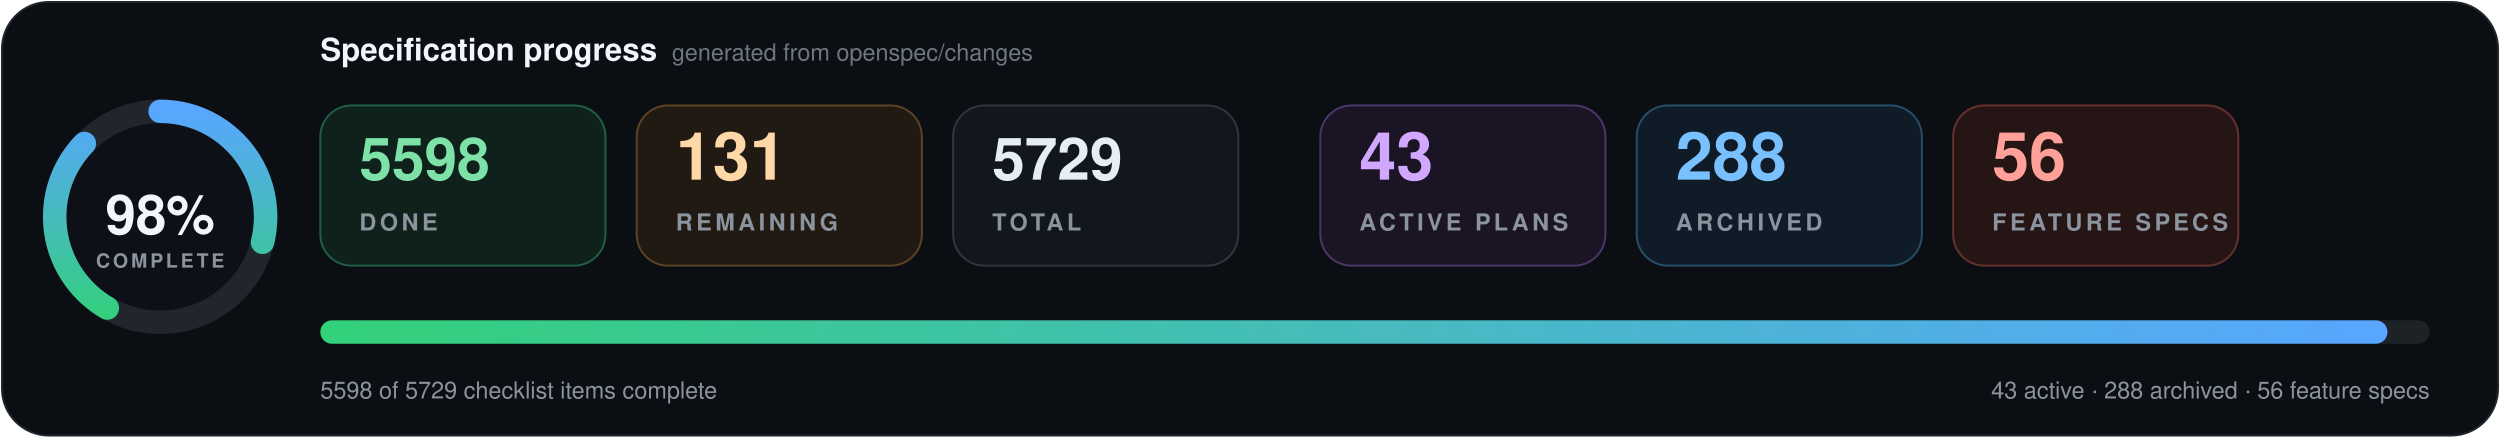
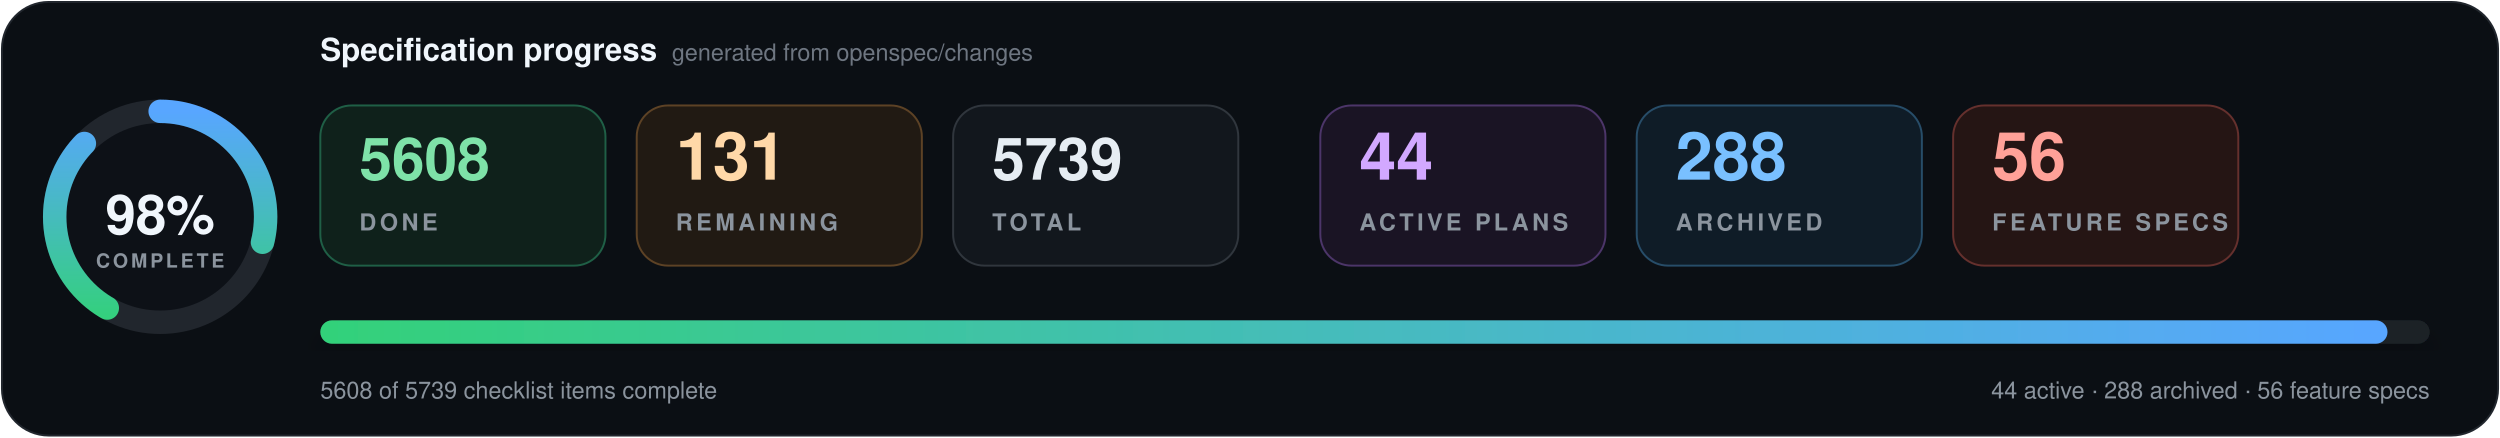
- <svg xmlns="http://www.w3.org/2000/svg" data-cache-version="1794582840" width="1280" height="224" viewBox="0 0 1280 224" role="img" aria-labelledby="title description" font-family="system-ui, -apple-system, BlinkMacSystemFont, 'Segoe UI', Helvetica, Arial, sans-serif" font-variant-numeric="tabular-nums">
+ <svg xmlns="http://www.w3.org/2000/svg" data-cache-version="1794587895" width="1280" height="224" viewBox="0 0 1280 224" role="img" aria-labelledby="title description" font-family="system-ui, -apple-system, BlinkMacSystemFont, 'Segoe UI', Helvetica, Arial, sans-serif" font-variant-numeric="tabular-nums">
  <defs>
    <linearGradient id="progress" x1="0" x2="1">
      <stop offset="0" stop-color="#33d17a" />
      <stop offset="1" stop-color="#58a6ff" />
    </linearGradient>
    <filter id="shadow" x="-10%" y="-20%" width="120%" height="150%">
      <feDropShadow dx="0" dy="7" stdDeviation="9" flood-color="#000" flood-opacity=".28" />
    </filter>
  </defs>
  <rect x="1" y="1" width="1278" height="222" rx="24" fill="#0b0f14" stroke="#21262d" />
  <g transform="translate(82 111)">
    <circle r="54" fill="#0d1117" stroke="#21262d" stroke-width="12" />
    <circle r="54" fill="none" stroke="url(#progress)" stroke-width="12" stroke-linecap="round" pathLength="100" stroke-dasharray="98 100" transform="rotate(-90)" />
    <text y="-1" text-anchor="middle" dominant-baseline="middle" fill="#f0f6fc" font-size="28" font-weight="800">98%</text>
    <text y="26" text-anchor="middle" fill="#8b949e" font-size="10" font-weight="700" letter-spacing="1.5">COMPLETE</text>
  </g>
  <text x="164" y="31" fill="#f0f6fc" font-size="16" font-weight="750">Specification progress</text>
  <text x="344" y="31" fill="#6e7681" font-size="12">generated from openspec/changes</text>
  <g transform="translate(164 54)">
    <rect width="146" height="82" rx="16" fill="#0f211b" stroke="#1f5f46" />
-     <text x="20" y="38" fill="#7ee2a8" font-size="30" font-weight="750">5598</text>
+     <text x="20" y="38" fill="#7ee2a8" font-size="30" font-weight="750">5608</text>
    <text x="20" y="64" fill="#8b949e" font-size="12" font-weight="700" letter-spacing="1.8">DONE</text>
  </g>
  <g transform="translate(326 54)">
    <rect width="146" height="82" rx="16" fill="#211a13" stroke="#5d4225" />
    <text x="20" y="38" fill="#ffd8a8" font-size="34" font-weight="750">131</text>
    <text x="20" y="64" fill="#8b949e" font-size="12" font-weight="700" letter-spacing="1.8">REMAINING</text>
  </g>
  <g transform="translate(488 54)">
    <rect width="146" height="82" rx="16" fill="#12171d" stroke="#30363d" />
-     <text x="20" y="38" fill="#e6edf3" font-size="30" font-weight="750">5729</text>
+     <text x="20" y="38" fill="#e6edf3" font-size="30" font-weight="750">5739</text>
    <text x="20" y="64" fill="#8b949e" font-size="12" font-weight="700" letter-spacing="1.8">TOTAL</text>
  </g>
  <g transform="translate(676 54)">
    <rect width="146" height="82" rx="16" fill="#1a1424" stroke="#4c3569" />
-     <text x="20" y="38" fill="#d2a8ff" font-size="34" font-weight="750">43</text>
+     <text x="20" y="38" fill="#d2a8ff" font-size="34" font-weight="750">44</text>
    <text x="20" y="64" fill="#8b949e" font-size="12" font-weight="700" letter-spacing="1.8">ACTIVE PLANS</text>
  </g>
  <g transform="translate(838 54)">
    <rect width="146" height="82" rx="16" fill="#0f1c27" stroke="#274d69" />
    <text x="20" y="38" fill="#79c0ff" font-size="34" font-weight="750">288</text>
    <text x="20" y="64" fill="#8b949e" font-size="12" font-weight="700" letter-spacing="1.8">ARCHIVED</text>
  </g>
  <g transform="translate(1000 54)">
    <rect width="146" height="82" rx="16" fill="#251514" stroke="#65302d" />
    <text x="20" y="38" fill="#ffa198" font-size="34" font-weight="750">56</text>
    <text x="20" y="64" fill="#8b949e" font-size="12" font-weight="700" letter-spacing="1.8">FEATURE SPECS</text>
  </g>
  <g filter="url(#shadow)">
    <rect x="164" y="164" width="1080" height="12" rx="6" fill="#1b2128" />
    <rect x="164" y="164" width="1058.4" height="12" rx="6" fill="url(#progress)" />
  </g>
-   <text x="164" y="204" fill="#8b949e" font-size="12">5598 of 5729 checklist items complete</text>
-   <text x="1244" y="204" text-anchor="end" fill="#8b949e" font-size="12">43 active · 288 archived · 56 feature specs</text>
+   <text x="164" y="204" fill="#8b949e" font-size="12">5608 of 5739 checklist items complete</text>
+   <text x="1244" y="204" text-anchor="end" fill="#8b949e" font-size="12">44 active · 288 archived · 56 feature specs</text>
</svg>
